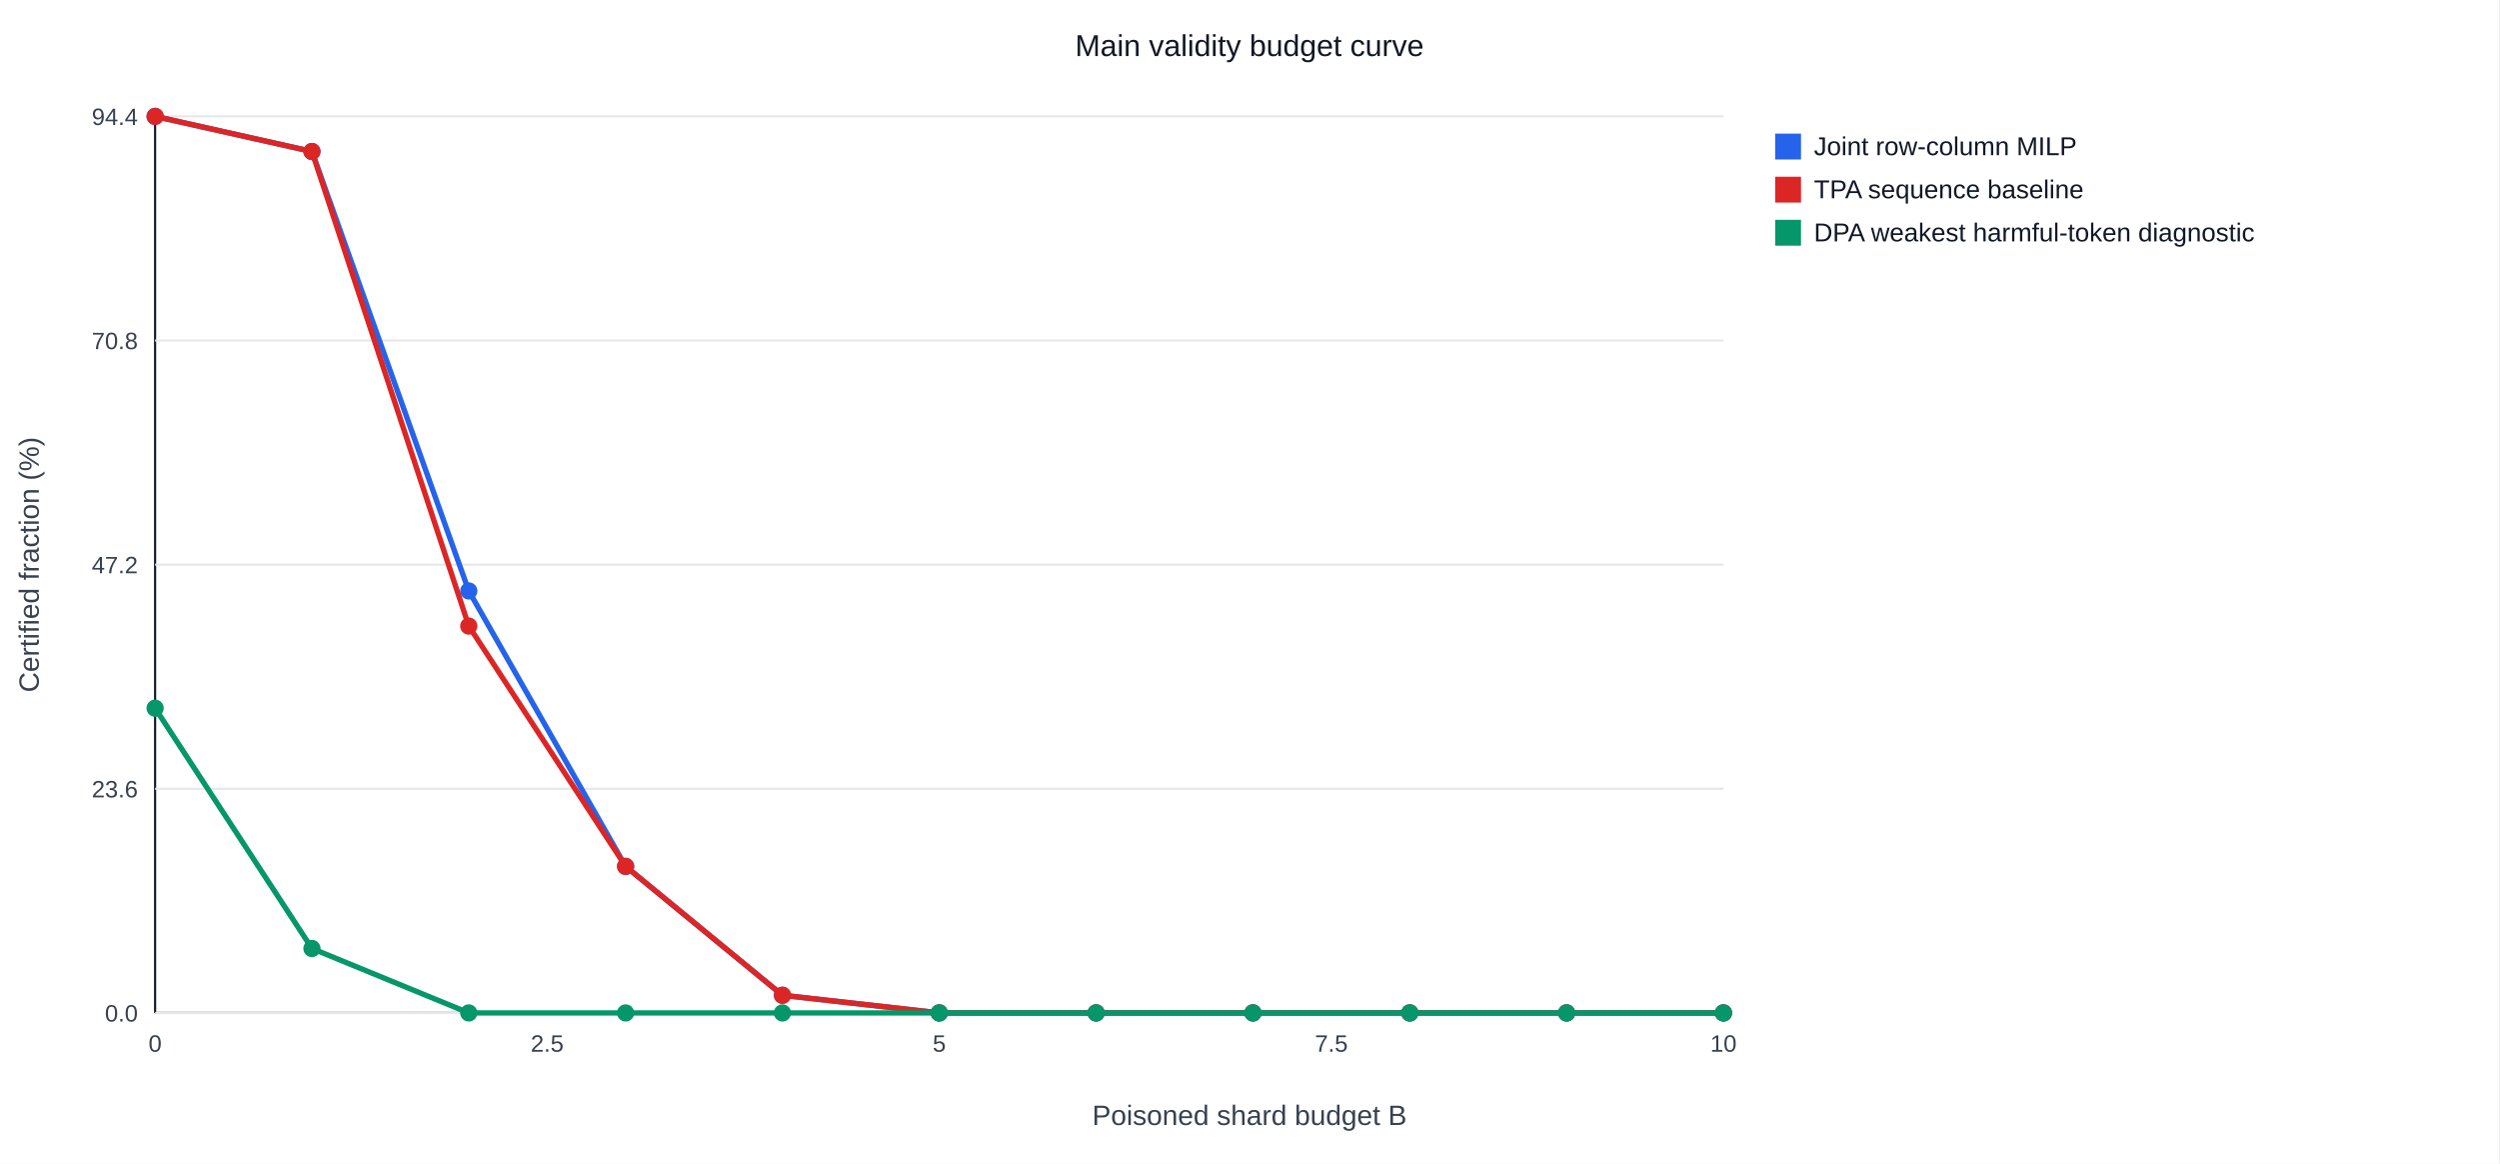
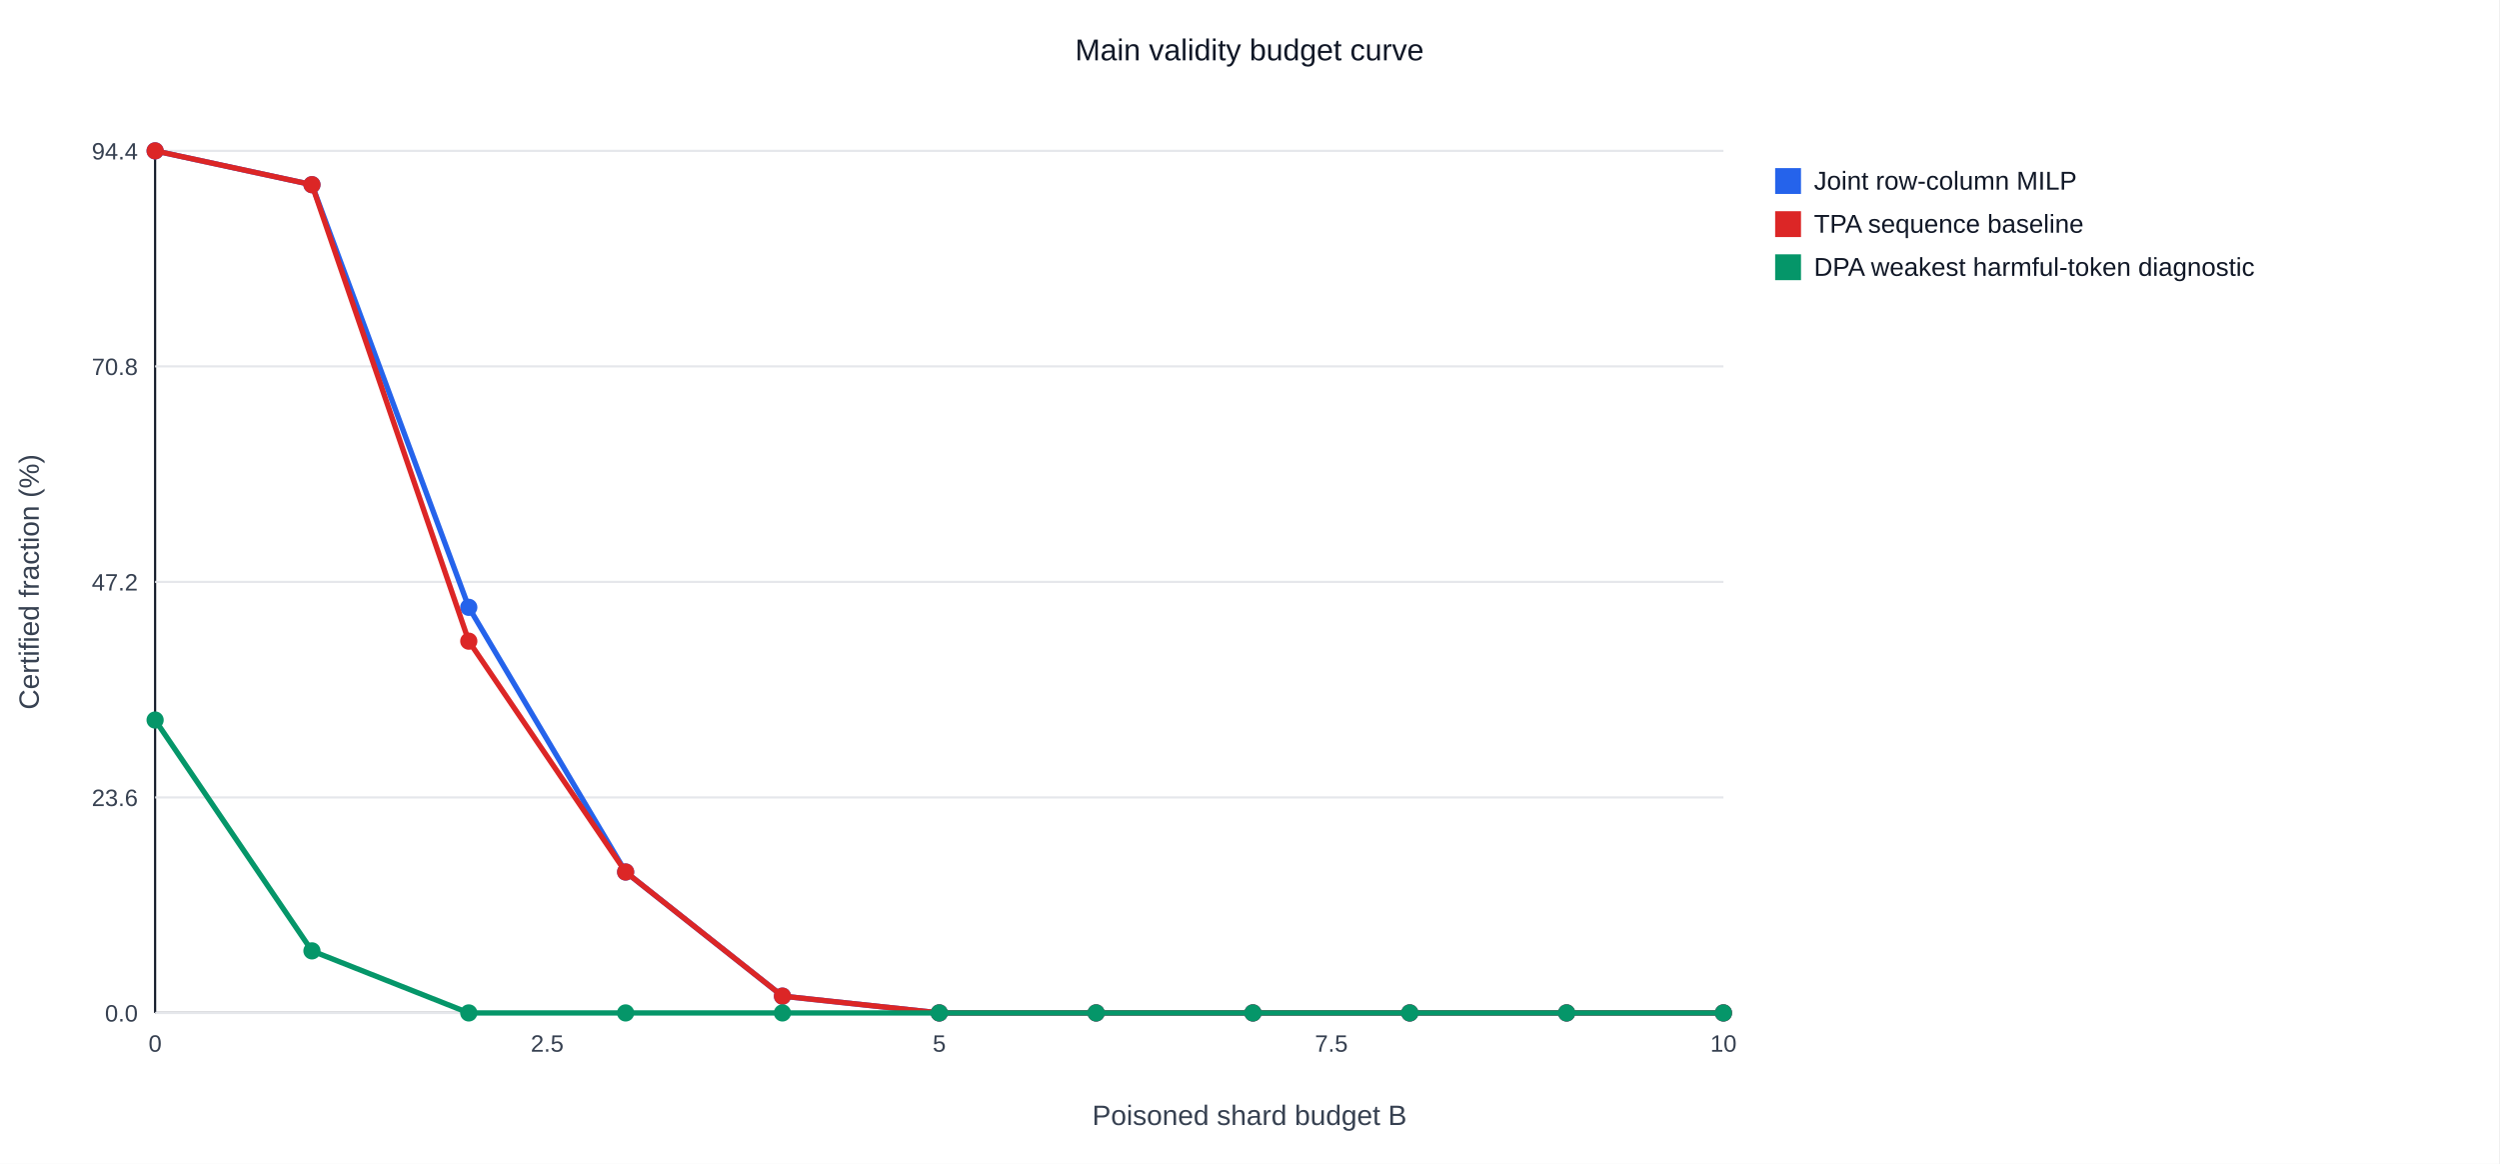
<svg xmlns="http://www.w3.org/2000/svg" width="1160" height="540" viewBox="0 0 1160 540">
  <rect width="100%" height="100%" fill="#ffffff" />
-   <text x="580.0" y="26" text-anchor="middle" font-family="Arial, sans-serif" font-size="14" fill="#111827">Main validity budget curve</text>
-   <line x1="72" y1="54" x2="72" y2="470" stroke="#111827" />
+   <text x="580.0" y="28" text-anchor="middle" font-family="Arial, sans-serif" font-size="14" fill="#111827">Main validity budget curve</text>
+   <line x1="72" y1="70" x2="72" y2="470" stroke="#111827" />
  <line x1="72" y1="470" x2="800" y2="470" stroke="#111827" />
  <text x="580.0" y="522" text-anchor="middle" font-family="Arial, sans-serif" font-size="13" fill="#374151">Poisoned shard budget B</text>
-   <text x="18" y="262.0" transform="rotate(-90 18 262.0)" text-anchor="middle" font-family="Arial, sans-serif" font-size="13" fill="#374151">Certified fraction (%)</text>
+   <text x="18" y="270.0" transform="rotate(-90 18 270.0)" text-anchor="middle" font-family="Arial, sans-serif" font-size="13" fill="#374151">Certified fraction (%)</text>
  <line x1="72" y1="470.0" x2="800" y2="470.0" stroke="#e5e7eb" />
  <text x="64" y="474.0" text-anchor="end" font-family="Arial, sans-serif" font-size="11" fill="#374151">0.0</text>
-   <line x1="72" y1="366.0" x2="800" y2="366.0" stroke="#e5e7eb" />
-   <text x="64" y="370.0" text-anchor="end" font-family="Arial, sans-serif" font-size="11" fill="#374151">23.6</text>
-   <line x1="72" y1="262.0" x2="800" y2="262.0" stroke="#e5e7eb" />
-   <text x="64" y="266.0" text-anchor="end" font-family="Arial, sans-serif" font-size="11" fill="#374151">47.2</text>
-   <line x1="72" y1="158.0" x2="800" y2="158.0" stroke="#e5e7eb" />
-   <text x="64" y="162.0" text-anchor="end" font-family="Arial, sans-serif" font-size="11" fill="#374151">70.8</text>
-   <line x1="72" y1="54.0" x2="800" y2="54.0" stroke="#e5e7eb" />
-   <text x="64" y="58.0" text-anchor="end" font-family="Arial, sans-serif" font-size="11" fill="#374151">94.4</text>
+   <line x1="72" y1="370.0" x2="800" y2="370.0" stroke="#e5e7eb" />
+   <text x="64" y="374.0" text-anchor="end" font-family="Arial, sans-serif" font-size="11" fill="#374151">23.6</text>
+   <line x1="72" y1="270.0" x2="800" y2="270.0" stroke="#e5e7eb" />
+   <text x="64" y="274.0" text-anchor="end" font-family="Arial, sans-serif" font-size="11" fill="#374151">47.2</text>
+   <line x1="72" y1="170.0" x2="800" y2="170.0" stroke="#e5e7eb" />
+   <text x="64" y="174.0" text-anchor="end" font-family="Arial, sans-serif" font-size="11" fill="#374151">70.8</text>
+   <line x1="72" y1="70.0" x2="800" y2="70.0" stroke="#e5e7eb" />
+   <text x="64" y="74.0" text-anchor="end" font-family="Arial, sans-serif" font-size="11" fill="#374151">94.4</text>
  <text x="72.0" y="488" text-anchor="middle" font-family="Arial, sans-serif" font-size="11" fill="#374151">0</text>
  <text x="254.0" y="488" text-anchor="middle" font-family="Arial, sans-serif" font-size="11" fill="#374151">2.5</text>
  <text x="436.0" y="488" text-anchor="middle" font-family="Arial, sans-serif" font-size="11" fill="#374151">5</text>
  <text x="618.0" y="488" text-anchor="middle" font-family="Arial, sans-serif" font-size="11" fill="#374151">7.5</text>
  <text x="800.0" y="488" text-anchor="middle" font-family="Arial, sans-serif" font-size="11" fill="#374151">10</text>
-   <polyline points="72.0,54.0 144.8,70.3 217.6,274.2 290.4,402.0 363.2,461.8 436.0,470.0 508.8,470.0 581.6,470.0 654.4,470.0 727.2,470.0 800.0,470.0" fill="none" stroke="#2563eb" stroke-width="2.5" />
-   <circle cx="72.0" cy="54.0" r="4" fill="#2563eb" />
-   <circle cx="144.8" cy="70.3" r="4" fill="#2563eb" />
-   <circle cx="217.6" cy="274.2" r="4" fill="#2563eb" />
-   <circle cx="290.4" cy="402.0" r="4" fill="#2563eb" />
-   <circle cx="363.2" cy="461.8" r="4" fill="#2563eb" />
+   <polyline points="72.0,70.0 144.8,85.7 217.6,281.8 290.4,404.6 363.2,462.2 436.0,470.0 508.8,470.0 581.6,470.0 654.4,470.0 727.2,470.0 800.0,470.0" fill="none" stroke="#2563eb" stroke-width="2.5" />
+   <circle cx="72.0" cy="70.0" r="4" fill="#2563eb" />
+   <circle cx="144.8" cy="85.7" r="4" fill="#2563eb" />
+   <circle cx="217.6" cy="281.8" r="4" fill="#2563eb" />
+   <circle cx="290.4" cy="404.6" r="4" fill="#2563eb" />
+   <circle cx="363.2" cy="462.2" r="4" fill="#2563eb" />
  <circle cx="436.0" cy="470.0" r="4" fill="#2563eb" />
  <circle cx="508.8" cy="470.0" r="4" fill="#2563eb" />
  <circle cx="581.6" cy="470.0" r="4" fill="#2563eb" />
  <circle cx="654.4" cy="470.0" r="4" fill="#2563eb" />
  <circle cx="727.2" cy="470.0" r="4" fill="#2563eb" />
  <circle cx="800.0" cy="470.0" r="4" fill="#2563eb" />
-   <rect x="824" y="62" width="12" height="12" fill="#2563eb" />
-   <text x="842" y="72" font-family="Arial, sans-serif" font-size="12" fill="#111827">Joint row-column MILP</text>
-   <polyline points="72.0,54.0 144.8,70.3 217.6,290.5 290.4,402.0 363.2,461.8 436.0,470.0 508.8,470.0 581.6,470.0 654.4,470.0 727.2,470.0 800.0,470.0" fill="none" stroke="#dc2626" stroke-width="2.5" />
-   <circle cx="72.0" cy="54.0" r="4" fill="#dc2626" />
-   <circle cx="144.8" cy="70.3" r="4" fill="#dc2626" />
-   <circle cx="217.6" cy="290.5" r="4" fill="#dc2626" />
-   <circle cx="290.4" cy="402.0" r="4" fill="#dc2626" />
-   <circle cx="363.2" cy="461.8" r="4" fill="#dc2626" />
+   <rect x="824" y="78" width="12" height="12" fill="#2563eb" />
+   <text x="842" y="88" font-family="Arial, sans-serif" font-size="12" fill="#111827">Joint row-column MILP</text>
+   <polyline points="72.0,70.0 144.8,85.7 217.6,297.5 290.4,404.6 363.2,462.2 436.0,470.0 508.8,470.0 581.6,470.0 654.4,470.0 727.2,470.0 800.0,470.0" fill="none" stroke="#dc2626" stroke-width="2.5" />
+   <circle cx="72.0" cy="70.0" r="4" fill="#dc2626" />
+   <circle cx="144.8" cy="85.7" r="4" fill="#dc2626" />
+   <circle cx="217.6" cy="297.5" r="4" fill="#dc2626" />
+   <circle cx="290.4" cy="404.6" r="4" fill="#dc2626" />
+   <circle cx="363.2" cy="462.2" r="4" fill="#dc2626" />
  <circle cx="436.0" cy="470.0" r="4" fill="#dc2626" />
  <circle cx="508.8" cy="470.0" r="4" fill="#dc2626" />
  <circle cx="581.6" cy="470.0" r="4" fill="#dc2626" />
  <circle cx="654.4" cy="470.0" r="4" fill="#dc2626" />
  <circle cx="727.2" cy="470.0" r="4" fill="#dc2626" />
  <circle cx="800.0" cy="470.0" r="4" fill="#dc2626" />
-   <rect x="824" y="82" width="12" height="12" fill="#dc2626" />
-   <text x="842" y="92" font-family="Arial, sans-serif" font-size="12" fill="#111827">TPA sequence baseline</text>
-   <polyline points="72.0,328.6 144.8,440.1 217.6,470.0 290.4,470.0 363.2,470.0 436.0,470.0 508.8,470.0 581.6,470.0 654.4,470.0 727.2,470.0 800.0,470.0" fill="none" stroke="#059669" stroke-width="2.5" />
-   <circle cx="72.0" cy="328.6" r="4" fill="#059669" />
-   <circle cx="144.8" cy="440.1" r="4" fill="#059669" />
+   <rect x="824" y="98" width="12" height="12" fill="#dc2626" />
+   <text x="842" y="108" font-family="Arial, sans-serif" font-size="12" fill="#111827">TPA sequence baseline</text>
+   <polyline points="72.0,334.1 144.8,441.2 217.6,470.0 290.4,470.0 363.2,470.0 436.0,470.0 508.8,470.0 581.6,470.0 654.4,470.0 727.2,470.0 800.0,470.0" fill="none" stroke="#059669" stroke-width="2.5" />
+   <circle cx="72.0" cy="334.1" r="4" fill="#059669" />
+   <circle cx="144.8" cy="441.2" r="4" fill="#059669" />
  <circle cx="217.6" cy="470.0" r="4" fill="#059669" />
  <circle cx="290.4" cy="470.0" r="4" fill="#059669" />
  <circle cx="363.2" cy="470.0" r="4" fill="#059669" />
  <circle cx="436.0" cy="470.0" r="4" fill="#059669" />
  <circle cx="508.8" cy="470.0" r="4" fill="#059669" />
  <circle cx="581.6" cy="470.0" r="4" fill="#059669" />
  <circle cx="654.4" cy="470.0" r="4" fill="#059669" />
  <circle cx="727.2" cy="470.0" r="4" fill="#059669" />
  <circle cx="800.0" cy="470.0" r="4" fill="#059669" />
-   <rect x="824" y="102" width="12" height="12" fill="#059669" />
-   <text x="842" y="112" font-family="Arial, sans-serif" font-size="12" fill="#111827">DPA weakest harmful-token diagnostic</text>
+   <rect x="824" y="118" width="12" height="12" fill="#059669" />
+   <text x="842" y="128" font-family="Arial, sans-serif" font-size="12" fill="#111827">DPA weakest harmful-token diagnostic</text>
</svg>
